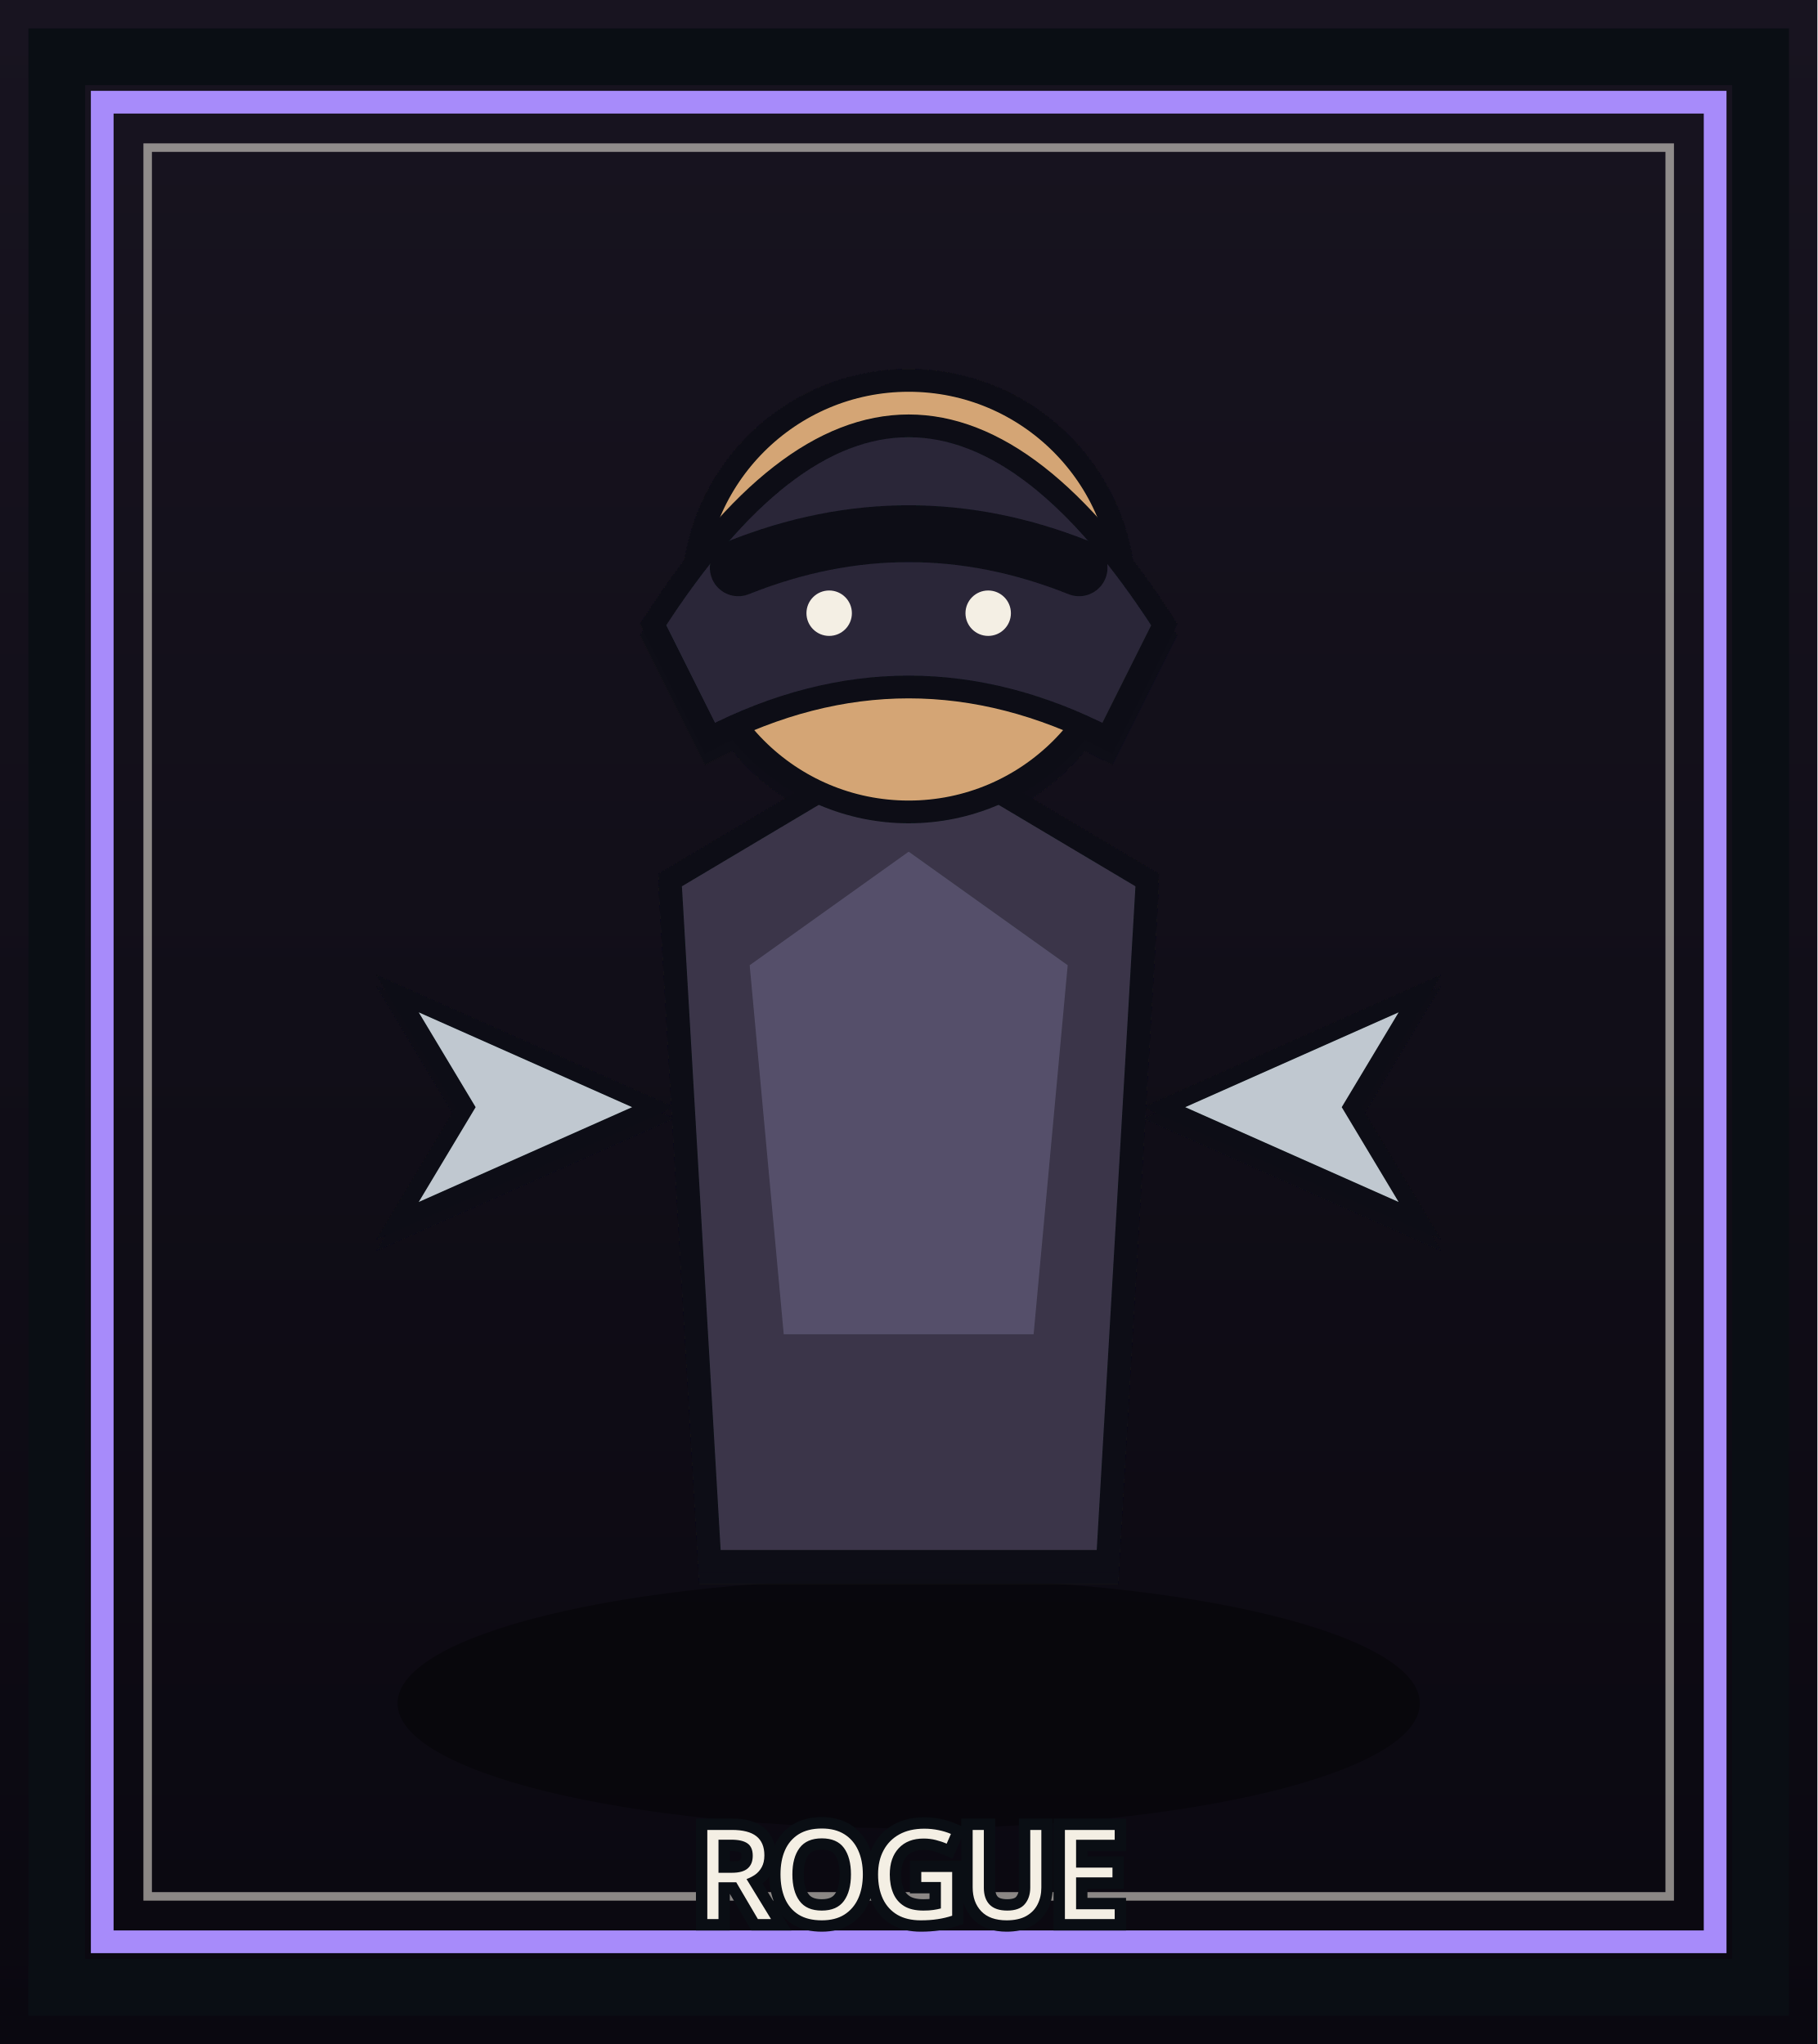
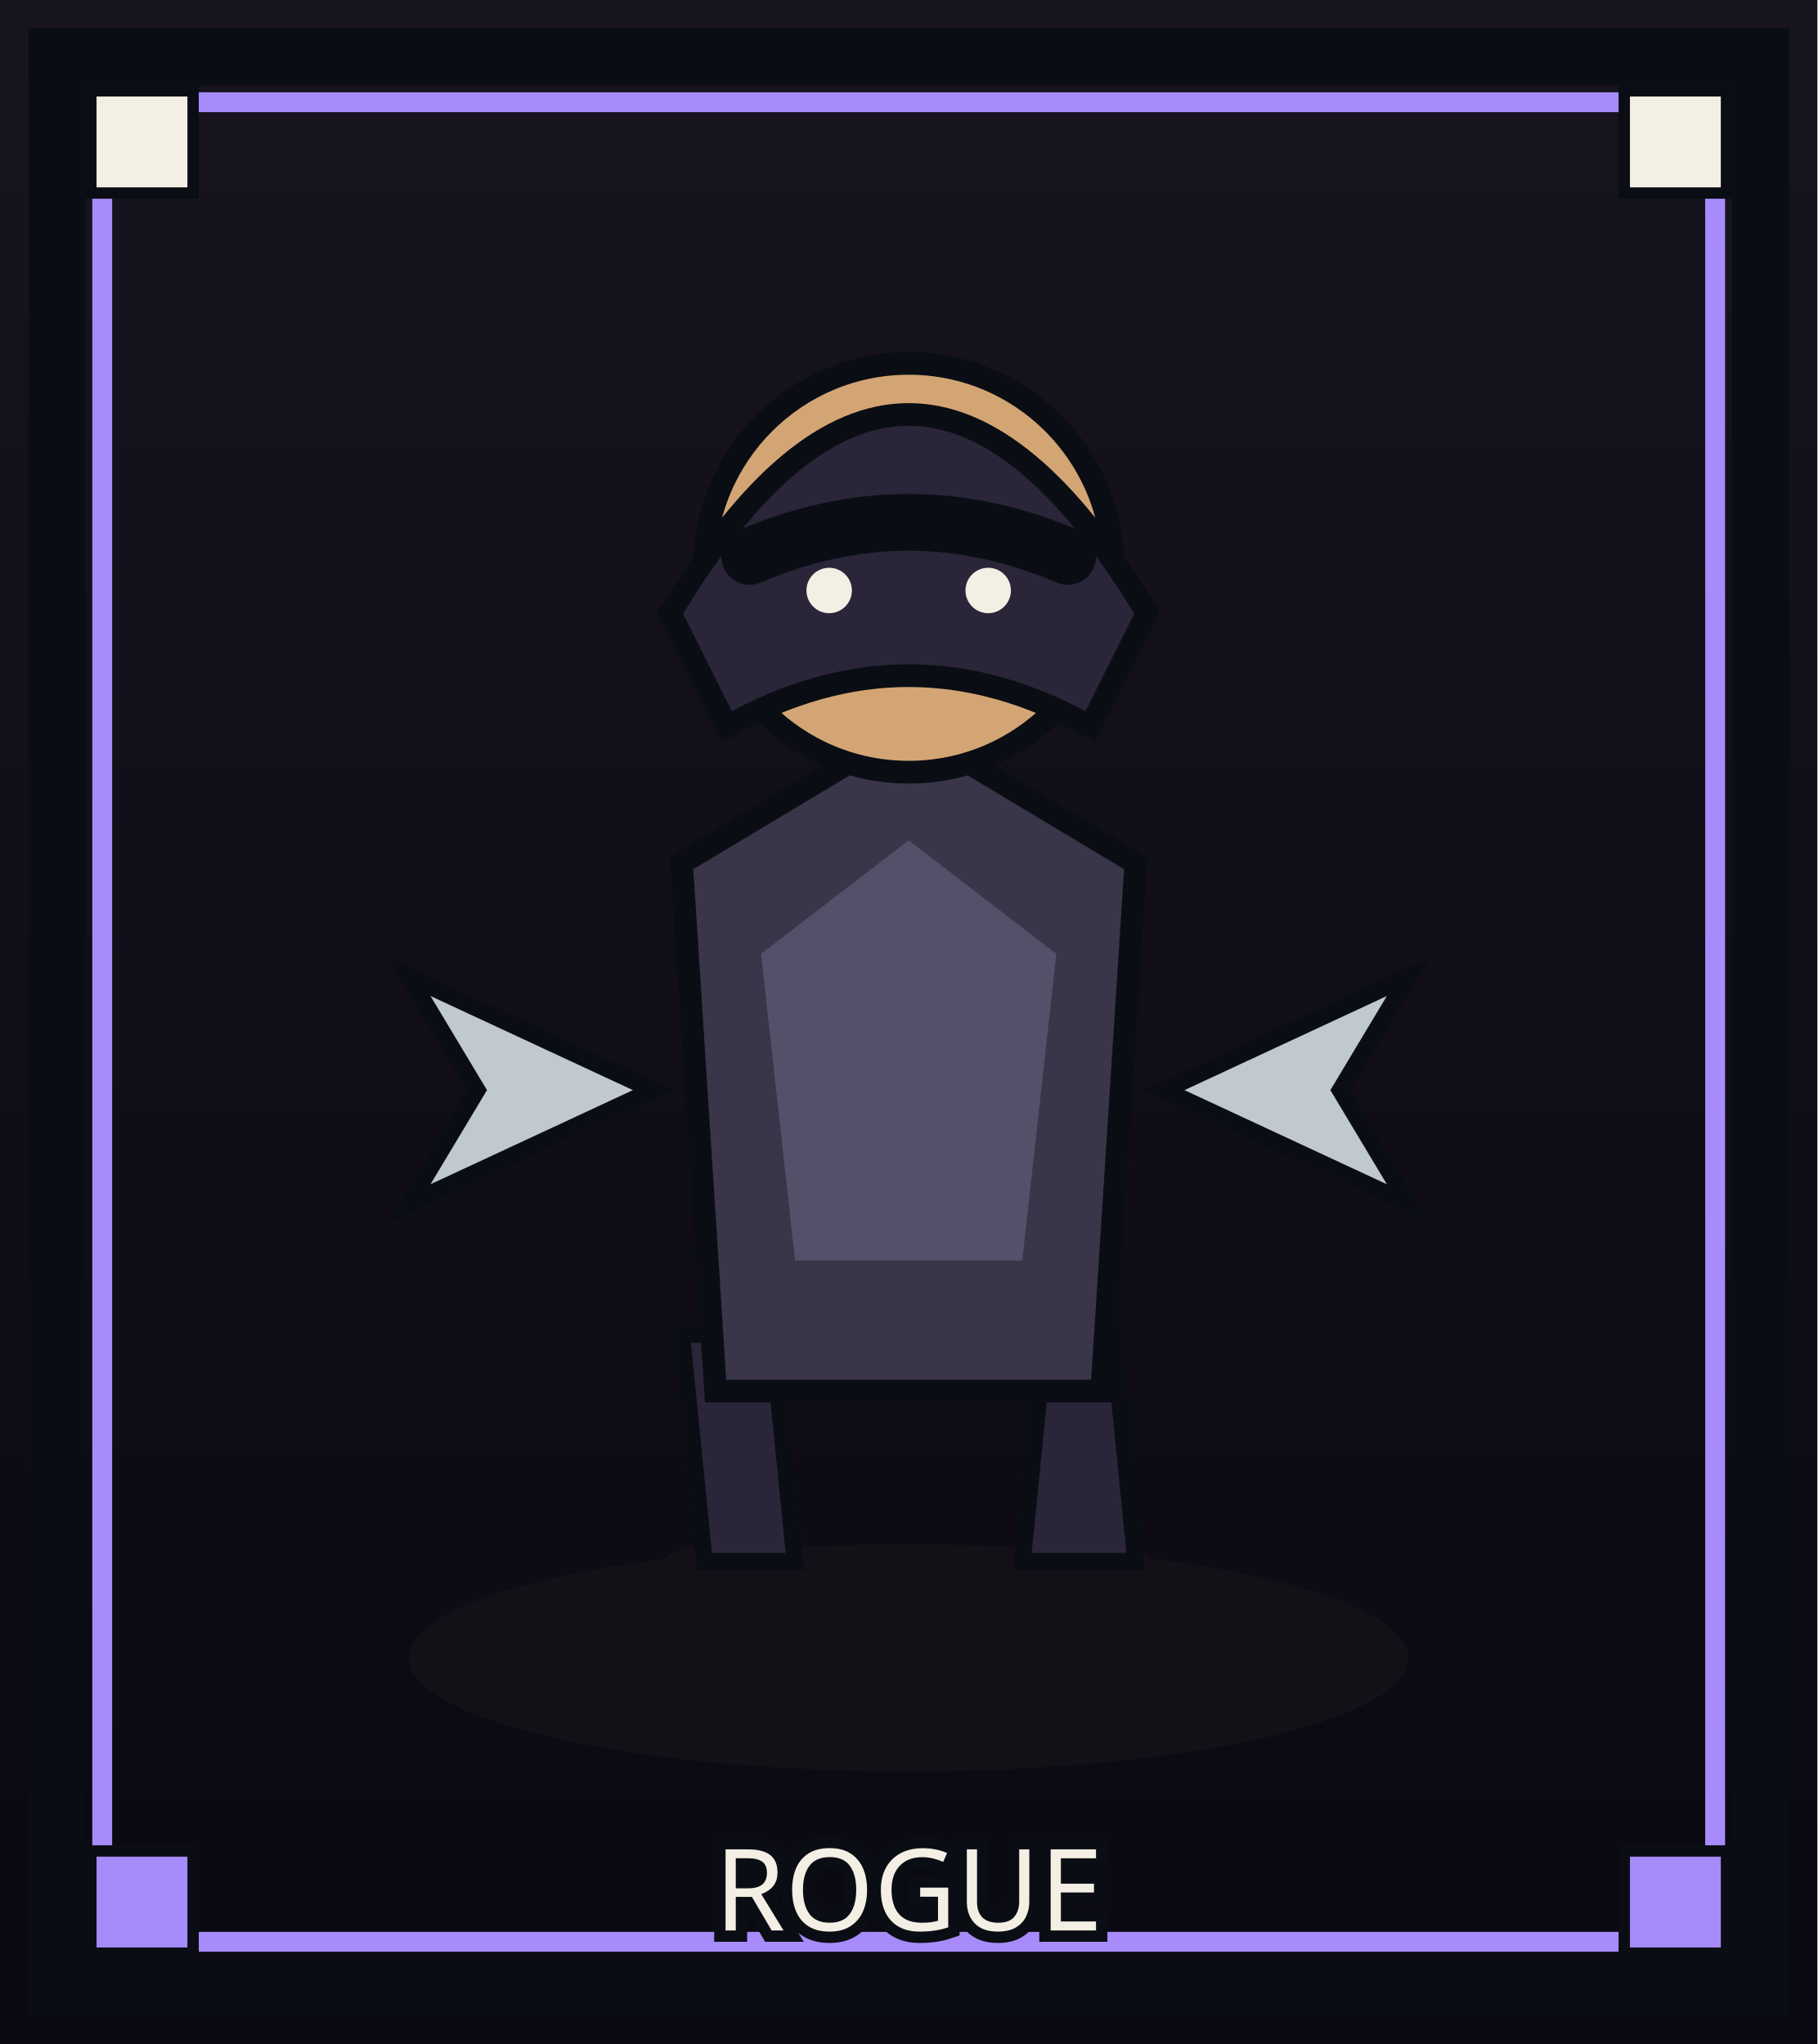
<svg xmlns="http://www.w3.org/2000/svg" width="320" height="360" viewBox="0 0 320 360" fill="none">
  <defs>
-     <linearGradient id="bg" x1="0" y1="0" x2="0" y2="1">
+     <linearGradient id="rog-bg" x1="0" y1="0" x2="0" y2="1">
      <stop offset="0%" stop-color="#181420" />
      <stop offset="100%" stop-color="#0a0810" />
    </linearGradient>
-     <filter id="ink" x="-20%" y="-20%" width="140%" height="140%">
-       <feDropShadow dx="0" dy="2" stdDeviation="0" flood-color="#0a0e14" flood-opacity="0.9" />
-     </filter>
  </defs>
-   <rect width="320" height="360" fill="url(#bg)" />
-   <ellipse cx="160" cy="300" rx="90" ry="22" fill="#000" opacity="0.35" />
-   <g filter="url(#ink)">
-     <path d="M118 155 L160 130 L202 155 L195 275 L125 275 Z" fill="#3a3548" stroke="#0a0e14" stroke-width="4" />
-     <path d="M132 170 L160 150 L188 170 L182 235 L138 235 Z" fill="#55506a" />
-     <circle cx="160" cy="105" r="38" fill="#d4a574" stroke="#0a0e14" stroke-width="4" />
-     <path d="M115 110 Q160 40 205 110 L195 130 Q160 112 125 130Z" fill="#2a2538" stroke="#0a0e14" stroke-width="4" />
-     <path d="M130 100 Q160 88 190 100" stroke="#0a0e14" stroke-width="10" stroke-linecap="round" />
-     <circle cx="146" cy="108" r="4" fill="#f4efe4" />
-     <circle cx="174" cy="108" r="4" fill="#f4efe4" />
-     <path d="M70 175 L115 195 L70 215 L82 195Z" fill="#c0c8d0" stroke="#0a0e14" stroke-width="3" />
-     <path d="M250 175 L205 195 L250 215 L238 195Z" fill="#c0c8d0" stroke="#0a0e14" stroke-width="3" />
-   </g>
+   <rect width="320" height="360" fill="url(#rog-bg)" />
+   <ellipse cx="160" cy="292" rx="88" ry="20" fill="#141018" />
+   <ellipse cx="130" cy="278" rx="15" ry="7" fill="#141018" />
+   <ellipse cx="190" cy="278" rx="15" ry="7" fill="#141018" />
+   <path d="M120 235 L124 275 L140 275 L136 235Z" fill="#2a2538" stroke="#0a0e14" stroke-width="3" />
+   <path d="M184 235 L180 275 L200 275 L196 235Z" fill="#2a2538" stroke="#0a0e14" stroke-width="3" />
+   <path d="M120 152 L160 128 L200 152 L194 245 L126 245Z" fill="#3a3548" stroke="#0a0e14" stroke-width="4" />
+   <path d="M134 168 L160 148 L186 168 L180 222 L140 222Z" fill="#55506a" />
+   <circle cx="160" cy="100" r="36" fill="#d4a574" stroke="#0a0e14" stroke-width="4" />
+   <path d="M118 108 Q160 38 202 108 L192 128 Q160 110 128 128Z" fill="#2a2538" stroke="#0a0e14" stroke-width="4" />
+   <path d="M132 98 Q160 86 188 98" stroke="#0a0e14" stroke-width="10" stroke-linecap="round" />
+   <circle cx="146" cy="104" r="4" fill="#f4efe4" />
+   <circle cx="174" cy="104" r="4" fill="#f4efe4" />
+   <path d="M72 172 L115 192 L72 212 L84 192Z" fill="#c0c8d0" stroke="#0a0e14" stroke-width="3" />
+   <path d="M248 172 L205 192 L248 212 L236 192Z" fill="#c0c8d0" stroke="#0a0e14" stroke-width="3" />
  <rect x="10" y="10" width="300" height="340" fill="none" stroke="#0a0e14" stroke-width="10" />
-   <rect x="18" y="18" width="284" height="324" fill="none" stroke="#a78bfa" stroke-width="4" />
-   <rect x="26" y="26" width="268" height="308" fill="none" stroke="#f4efe4" stroke-width="1.5" opacity="0.55" />
-   <text x="160" y="338" text-anchor="middle" font-family="Impact, Arial Black, sans-serif" font-size="22" fill="#f4efe4" stroke="#0a0e14" stroke-width="4" paint-order="stroke">ROGUE</text>
+   <rect x="18" y="18" width="284" height="324" fill="none" stroke="#a78bfa" stroke-width="3.5" />
+   <rect x="16" y="16" width="18" height="18" fill="#f4efe4" stroke="#0a0e14" stroke-width="2" />
+   <rect x="286" y="16" width="18" height="18" fill="#f4efe4" stroke="#0a0e14" stroke-width="2" />
+   <rect x="16" y="326" width="18" height="18" fill="#a78bfa" stroke="#0a0e14" stroke-width="2" />
+   <rect x="286" y="326" width="18" height="18" fill="#a78bfa" stroke="#0a0e14" stroke-width="2" />
+   <text x="160" y="340" text-anchor="middle" font-family="Impact, Arial Black, sans-serif" font-size="20" fill="#f4efe4" stroke="#0a0e14" stroke-width="4" paint-order="stroke">ROGUE</text>
</svg>
